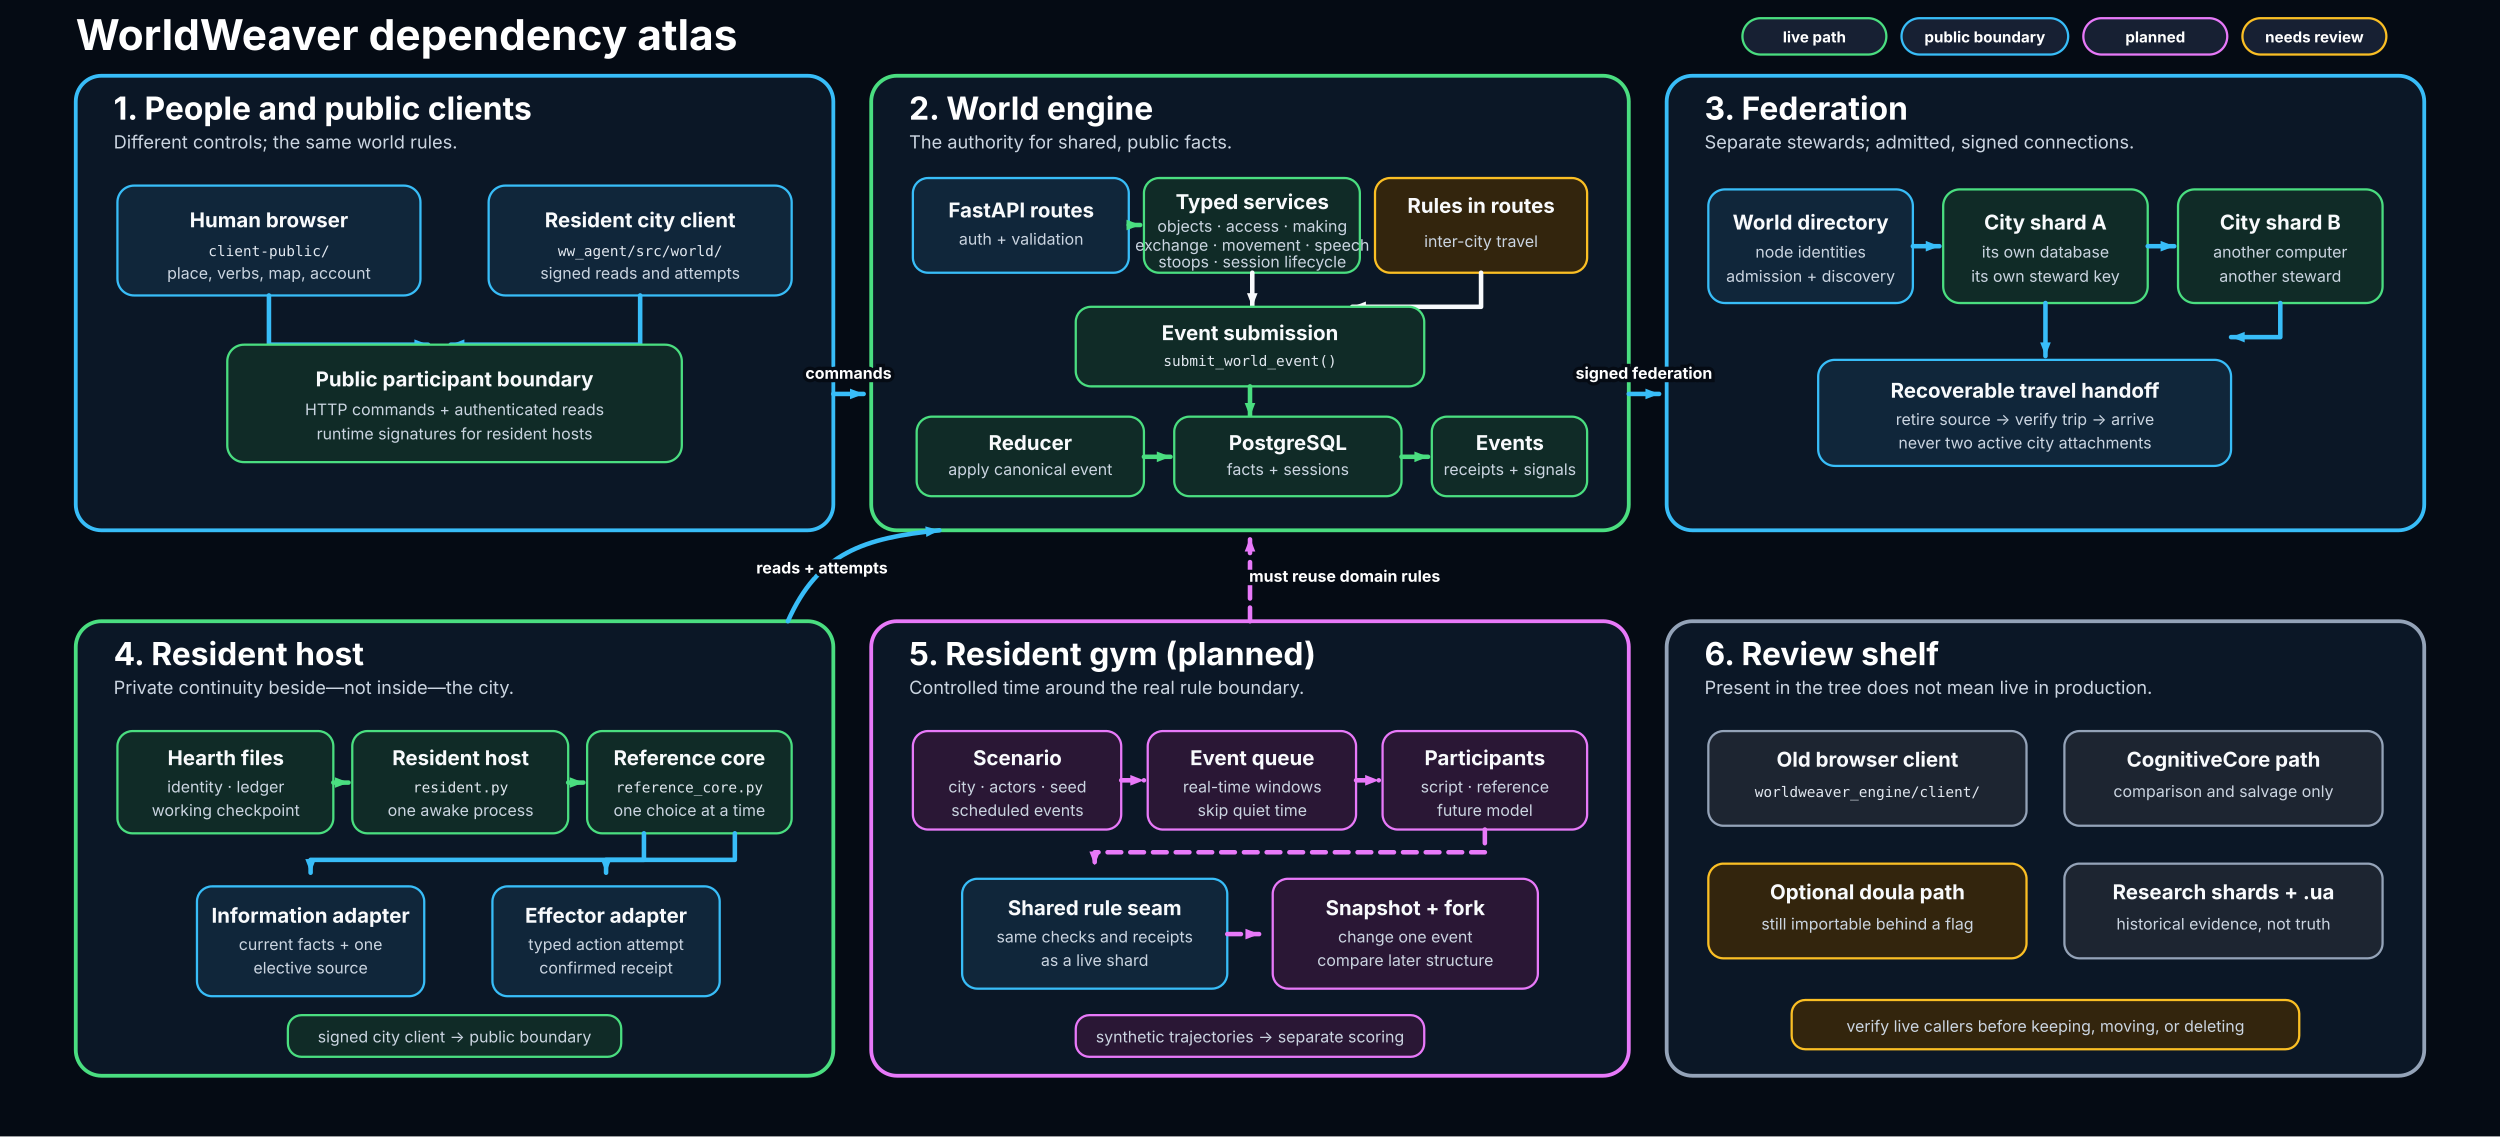
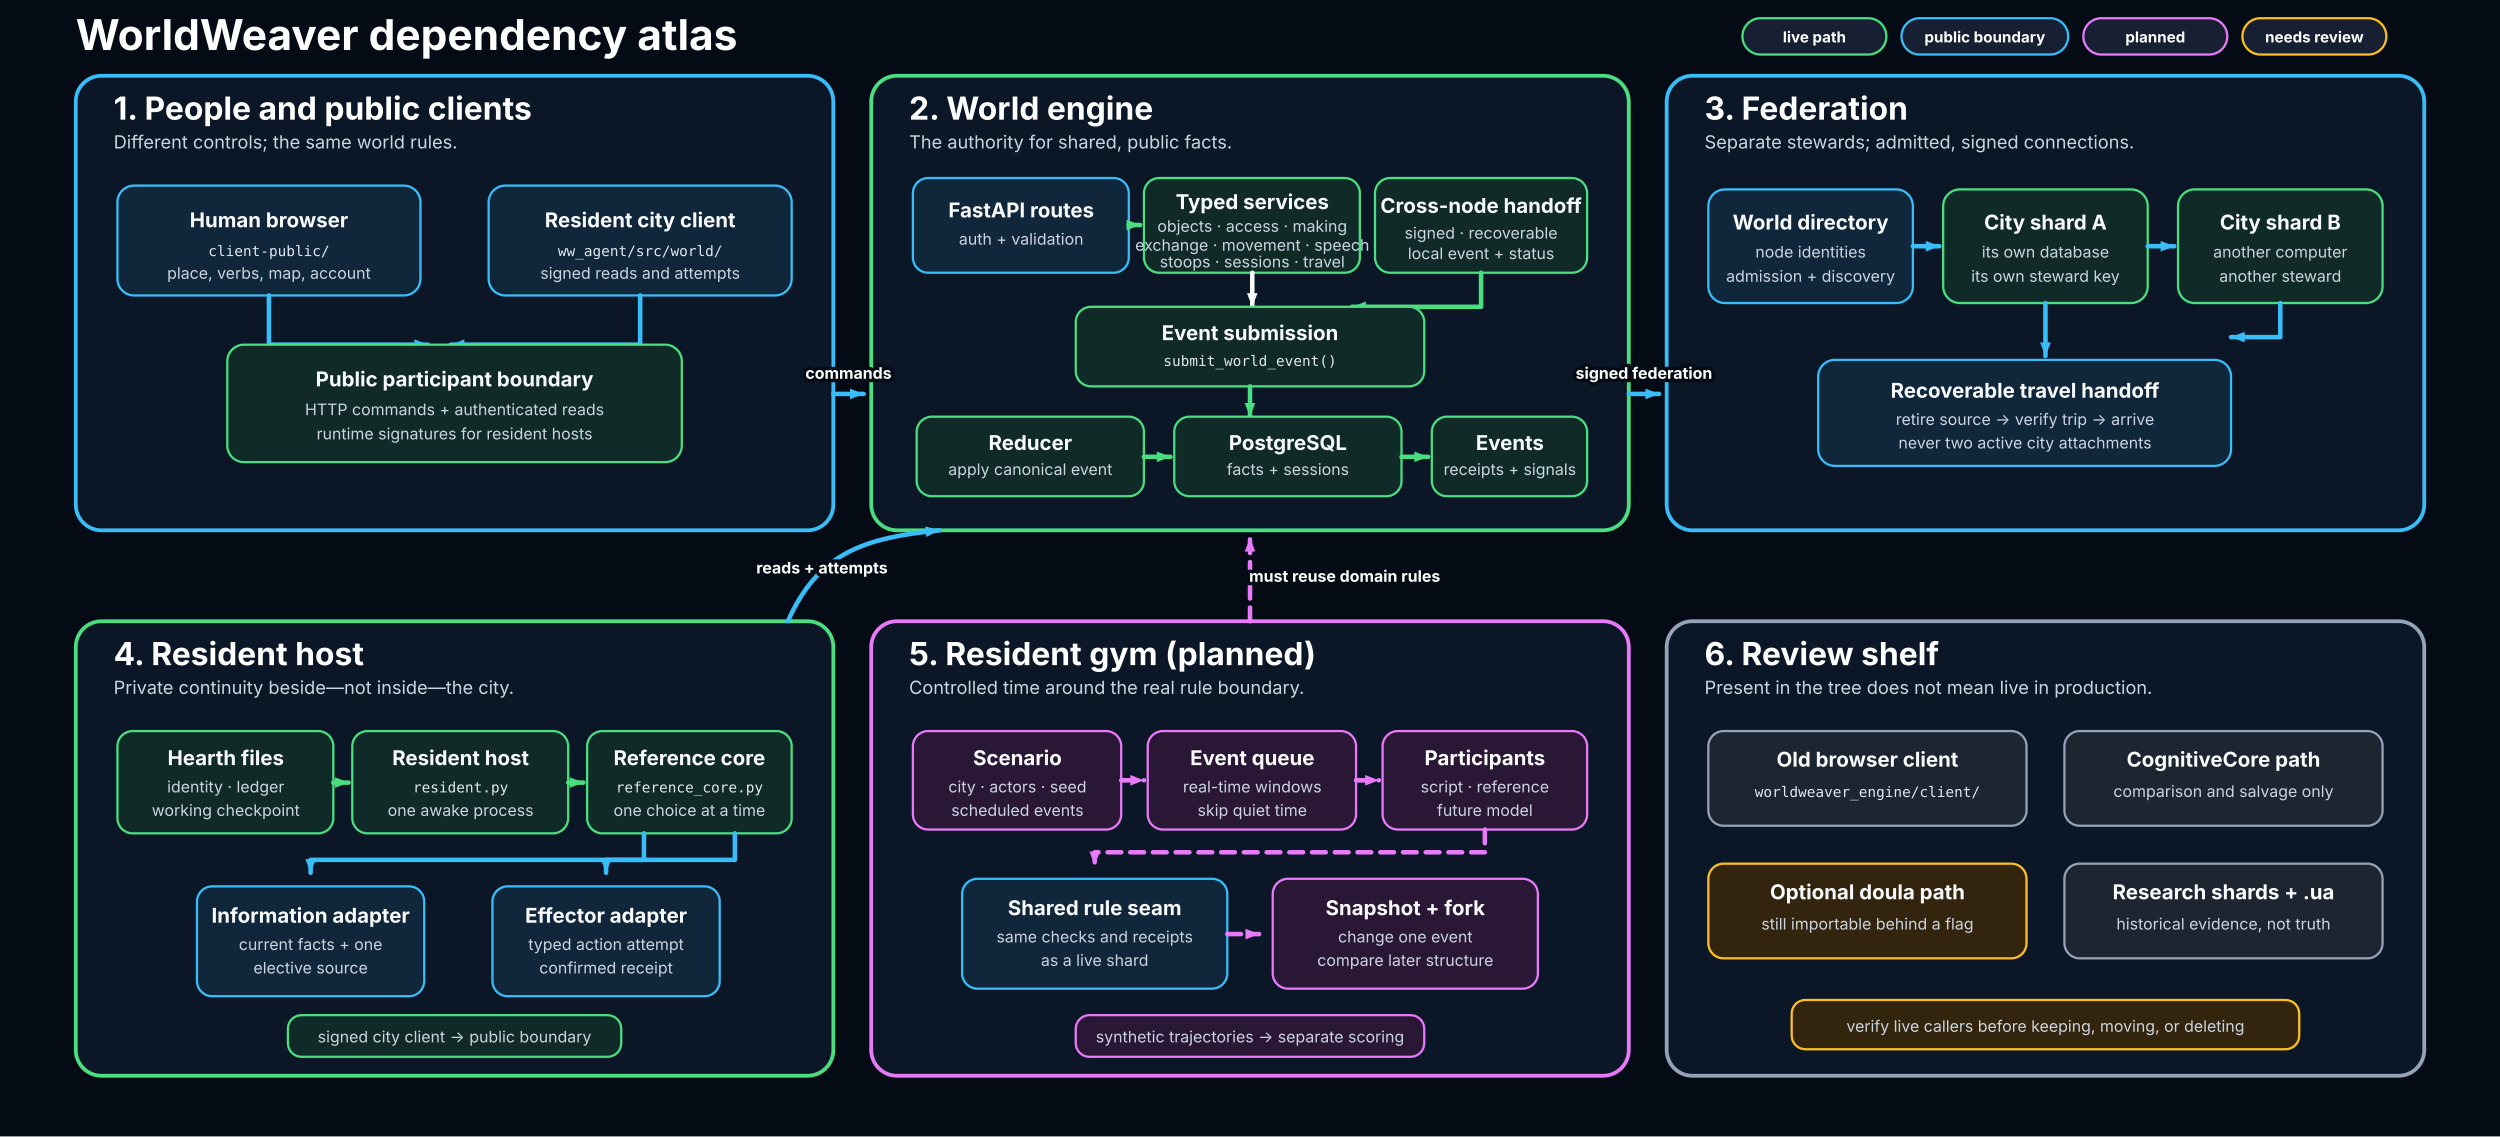
<svg xmlns="http://www.w3.org/2000/svg" width="3300" height="1500" viewBox="0 0 3300 1500" role="img" aria-labelledby="title description">
  <defs>
    <style>
      .canvas { fill: #050b14; }
      .panel { fill: #0b1726; stroke: #64748b; stroke-width: 5; }
      .panel-live { stroke: #4ade80; }
      .panel-boundary { stroke: #38bdf8; }
      .panel-future { stroke: #e879f9; }
      .panel-review { stroke: #94a3b8; }
      .node { fill: #13243a; stroke: #cbd5e1; stroke-width: 3; }
      .node-live { fill: #102b27; stroke: #4ade80; }
      .node-boundary { fill: #10263a; stroke: #38bdf8; }
      .node-warning { fill: #33250d; stroke: #fbbf24; }
      .node-future { fill: #2a1735; stroke: #e879f9; }
      .node-review { fill: #1d2531; stroke: #94a3b8; }
      .title { fill: #ffffff; font: 700 56px Inter, system-ui, sans-serif; }
      .panel-title { fill: #ffffff; font: 700 42px Inter, system-ui, sans-serif; }
      .panel-subtitle { fill: #cbd5e1; font: 400 24px Inter, system-ui, sans-serif; }
      .label { fill: #f8fafc; font: 650 27px Inter, system-ui, sans-serif; text-anchor: middle; }
      .small { fill: #cbd5e1; font: 400 21px Inter, system-ui, sans-serif; text-anchor: middle; }
      .code { fill: #e2e8f0; font: 500 19px ui-monospace, SFMono-Regular, Consolas, monospace; text-anchor: middle; }
      .edge-label { fill: #ffffff; font: 650 21px Inter, system-ui, sans-serif; text-anchor: middle; paint-order: stroke; stroke: #050b14; stroke-width: 9; }
      .arrow { fill: none; stroke: #f8fafc; stroke-width: 6; stroke-linecap: round; stroke-linejoin: round; marker-end: url(#ww-dependency-arrowhead); }
      .arrow-blue { stroke: #38bdf8; }
      .arrow-green { stroke: #4ade80; }
      .arrow-purple { stroke: #e879f9; stroke-dasharray: 18 12; }
      .arrow-muted { stroke: #94a3b8; stroke-dasharray: 14 12; }
      .divider { stroke: #334155; stroke-width: 3; }
      .pill { fill: #172033; stroke-width: 3; }
      .pill-text { fill: #ffffff; font: 650 20px Inter, system-ui, sans-serif; text-anchor: middle; }
    </style>
    <marker id="ww-dependency-arrowhead" viewBox="0 0 20 16" markerWidth="20" markerHeight="16" refX="19" refY="8" orient="auto" markerUnits="userSpaceOnUse">
      <path d="M1,1 L19,8 L1,15 z" fill="context-stroke" />
    </marker>
  </defs>
  <rect class="canvas" width="3300" height="1500" />
  <text class="title" x="100" y="66">WorldWeaver dependency atlas</text>
  <g id="clients">
    <rect class="panel panel-boundary" x="100" y="100" width="1000" height="600" rx="34" />
    <text class="panel-title" x="150" y="158">1. People and public clients</text>
    <text class="panel-subtitle" x="150" y="196">Different controls; the same world rules.</text>
    <rect class="node node-boundary" x="155" y="245" width="400" height="145" rx="22" />
    <text class="label" x="355" y="300">Human browser</text>
    <text class="code" x="355" y="338">client-public/</text>
    <text class="small" x="355" y="368">place, verbs, map, account</text>
    <rect class="node node-boundary" x="645" y="245" width="400" height="145" rx="22" />
    <text class="label" x="845" y="300">Resident city client</text>
    <text class="code" x="845" y="338">ww_agent/src/world/</text>
    <text class="small" x="845" y="368">signed reads and attempts</text>
    <path class="arrow arrow-blue" d="M355 390 V455 H565" />
    <path class="arrow arrow-blue" d="M845 390 V455 H595" />
    <rect class="node node-live" x="300" y="455" width="600" height="155" rx="22" />
    <text class="label" x="600" y="510">Public participant boundary</text>
    <text class="small" x="600" y="548">HTTP commands + authenticated reads</text>
    <text class="small" x="600" y="580">runtime signatures for resident hosts</text>
  </g>
  <g id="engine">
    <rect class="panel panel-live" x="1150" y="100" width="1000" height="600" rx="34" />
    <text class="panel-title" x="1200" y="158">2. World engine</text>
    <text class="panel-subtitle" x="1200" y="196">The authority for shared, public facts.</text>
    <rect class="node node-boundary" x="1205" y="235" width="285" height="125" rx="20" />
    <text class="label" x="1348" y="287">FastAPI routes</text>
    <text class="small" x="1348" y="323">auth + validation</text>
    <rect class="node node-live" x="1510" y="235" width="285" height="125" rx="20" />
    <text class="label" x="1653" y="276">Typed services</text>
    <text class="small" x="1653" y="306">objects · access · making</text>
    <text class="small" x="1653" y="331">exchange · movement · speech</text>
-     <text class="small" x="1653" y="353">stoops · session lifecycle</text>
-     <rect class="node node-warning" x="1815" y="235" width="280" height="125" rx="20" />
-     <text class="label" x="1955" y="281">Rules in routes</text>
-     <text class="small" x="1955" y="326">inter-city travel</text>
+     <text class="small" x="1653" y="353">stoops · sessions · travel</text>
+     <rect class="node node-live" x="1815" y="235" width="280" height="125" rx="20" />
+     <text class="label" x="1955" y="281">Cross-node handoff</text>
+     <text class="small" x="1955" y="315">signed · recoverable</text>
+     <text class="small" x="1955" y="342">local event + status</text>
    <path class="arrow arrow-green" d="M1490 297 H1505" />
    <path class="arrow" d="M1653 360 V405" />
-     <path class="arrow" d="M1955 360 V405 H1785" />
+     <path class="arrow arrow-green" d="M1955 360 V405 H1785" />
    <rect class="node node-live" x="1420" y="405" width="460" height="105" rx="20" />
    <text class="label" x="1650" y="449">Event submission</text>
    <text class="code" x="1650" y="483">submit_world_event()</text>
    <path class="arrow arrow-green" d="M1650 510 V550" />
    <rect class="node node-live" x="1210" y="550" width="300" height="105" rx="20" />
    <text class="label" x="1360" y="594">Reducer</text>
    <text class="small" x="1360" y="627">apply canonical event</text>
    <rect class="node node-live" x="1550" y="550" width="300" height="105" rx="20" />
    <text class="label" x="1700" y="594">PostgreSQL</text>
    <text class="small" x="1700" y="627">facts + sessions</text>
    <rect class="node node-live" x="1890" y="550" width="205" height="105" rx="20" />
    <text class="label" x="1993" y="594">Events</text>
    <text class="small" x="1993" y="627">receipts + signals</text>
    <path class="arrow arrow-green" d="M1510 603 H1545" />
    <path class="arrow arrow-green" d="M1850 603 H1885" />
  </g>
  <g id="federation">
    <rect class="panel panel-boundary" x="2200" y="100" width="1000" height="600" rx="34" />
    <text class="panel-title" x="2250" y="158">3. Federation</text>
    <text class="panel-subtitle" x="2250" y="196">Separate stewards; admitted, signed connections.</text>
    <rect class="node node-boundary" x="2255" y="250" width="270" height="150" rx="22" />
    <text class="label" x="2390" y="303">World directory</text>
    <text class="small" x="2390" y="340">node identities</text>
    <text class="small" x="2390" y="372">admission + discovery</text>
    <rect class="node node-live" x="2565" y="250" width="270" height="150" rx="22" />
    <text class="label" x="2700" y="303">City shard A</text>
    <text class="small" x="2700" y="340">its own database</text>
    <text class="small" x="2700" y="372">its own steward key</text>
    <rect class="node node-live" x="2875" y="250" width="270" height="150" rx="22" />
    <text class="label" x="3010" y="303">City shard B</text>
    <text class="small" x="3010" y="340">another computer</text>
    <text class="small" x="3010" y="372">another steward</text>
    <path class="arrow arrow-blue" d="M2525 325 H2560" />
    <path class="arrow arrow-blue" d="M2835 325 H2870" />
    <rect class="node node-boundary" x="2400" y="475" width="545" height="140" rx="22" />
    <text class="label" x="2673" y="525">Recoverable travel handoff</text>
    <text class="small" x="2673" y="561">retire source → verify trip → arrive</text>
    <text class="small" x="2673" y="592">never two active city attachments</text>
    <path class="arrow arrow-blue" d="M2700 400 V470" />
    <path class="arrow arrow-blue" d="M3010 400 V445 H2945" />
  </g>
  <g id="resident">
    <rect class="panel panel-live" x="100" y="820" width="1000" height="600" rx="34" />
    <text class="panel-title" x="150" y="878">4. Resident host</text>
    <text class="panel-subtitle" x="150" y="916">Private continuity beside—not inside—the city.</text>
    <rect class="node node-live" x="155" y="965" width="285" height="135" rx="20" />
    <text class="label" x="298" y="1010">Hearth files</text>
    <text class="small" x="298" y="1046">identity · ledger</text>
    <text class="small" x="298" y="1077">working checkpoint</text>
    <rect class="node node-live" x="465" y="965" width="285" height="135" rx="20" />
    <text class="label" x="608" y="1010">Resident host</text>
    <text class="code" x="608" y="1046">resident.py</text>
    <text class="small" x="608" y="1077">one awake process</text>
    <rect class="node node-live" x="775" y="965" width="270" height="135" rx="20" />
    <text class="label" x="910" y="1010">Reference core</text>
    <text class="code" x="910" y="1046">reference_core.py</text>
    <text class="small" x="910" y="1077">one choice at a time</text>
    <path class="arrow arrow-green" d="M440 1033 H460" />
    <path class="arrow arrow-green" d="M750 1033 H770" />
    <rect class="node node-boundary" x="260" y="1170" width="300" height="145" rx="20" />
    <text class="label" x="410" y="1218">Information adapter</text>
    <text class="small" x="410" y="1254">current facts + one</text>
    <text class="small" x="410" y="1285">elective source</text>
    <rect class="node node-boundary" x="650" y="1170" width="300" height="145" rx="20" />
    <text class="label" x="800" y="1218">Effector adapter</text>
    <text class="small" x="800" y="1254">typed action attempt</text>
    <text class="small" x="800" y="1285">confirmed receipt</text>
    <path class="arrow arrow-blue" d="M850 1100 V1135 H410 V1152" />
    <path class="arrow arrow-blue" d="M970 1100 V1135 H800 V1152" />
    <rect class="node node-live" x="380" y="1340" width="440" height="55" rx="18" />
    <text class="small" x="600" y="1376">signed city client → public boundary</text>
  </g>
  <g id="gym">
    <rect class="panel panel-future" x="1150" y="820" width="1000" height="600" rx="34" />
    <text class="panel-title" x="1200" y="878">5. Resident gym (planned)</text>
    <text class="panel-subtitle" x="1200" y="916">Controlled time around the real rule boundary.</text>
    <rect class="node node-future" x="1205" y="965" width="275" height="130" rx="20" />
    <text class="label" x="1343" y="1010">Scenario</text>
    <text class="small" x="1343" y="1046">city · actors · seed</text>
    <text class="small" x="1343" y="1077">scheduled events</text>
    <rect class="node node-future" x="1515" y="965" width="275" height="130" rx="20" />
    <text class="label" x="1653" y="1010">Event queue</text>
    <text class="small" x="1653" y="1046">real-time windows</text>
    <text class="small" x="1653" y="1077">skip quiet time</text>
    <rect class="node node-future" x="1825" y="965" width="270" height="130" rx="20" />
    <text class="label" x="1960" y="1010">Participants</text>
    <text class="small" x="1960" y="1046">script · reference</text>
    <text class="small" x="1960" y="1077">future model</text>
    <path class="arrow arrow-purple" d="M1480 1030 H1510" />
    <path class="arrow arrow-purple" d="M1790 1030 H1820" />
    <rect class="node node-boundary" x="1270" y="1160" width="350" height="145" rx="20" />
    <text class="label" x="1445" y="1208">Shared rule seam</text>
    <text class="small" x="1445" y="1244">same checks and receipts</text>
    <text class="small" x="1445" y="1275">as a live shard</text>
    <rect class="node node-future" x="1680" y="1160" width="350" height="145" rx="20" />
    <text class="label" x="1855" y="1208">Snapshot + fork</text>
    <text class="small" x="1855" y="1244">change one event</text>
    <text class="small" x="1855" y="1275">compare later structure</text>
    <path class="arrow arrow-purple" d="M1960 1095 V1125 H1445 V1142" />
    <path class="arrow arrow-purple" d="M1620 1233 H1662" />
    <rect class="node node-future" x="1420" y="1340" width="460" height="55" rx="18" />
    <text class="small" x="1650" y="1376">synthetic trajectories → separate scoring</text>
  </g>
  <g id="review">
    <rect class="panel panel-review" x="2200" y="820" width="1000" height="600" rx="34" />
    <text class="panel-title" x="2250" y="878">6. Review shelf</text>
    <text class="panel-subtitle" x="2250" y="916">Present in the tree does not mean live in production.</text>
    <rect class="node node-review" x="2255" y="965" width="420" height="125" rx="20" />
    <text class="label" x="2465" y="1012">Old browser client</text>
    <text class="code" x="2465" y="1052">worldweaver_engine/client/</text>
    <rect class="node node-review" x="2725" y="965" width="420" height="125" rx="20" />
    <text class="label" x="2935" y="1012">CognitiveCore path</text>
    <text class="small" x="2935" y="1052">comparison and salvage only</text>
    <rect class="node node-warning" x="2255" y="1140" width="420" height="125" rx="20" />
    <text class="label" x="2465" y="1187">Optional doula path</text>
    <text class="small" x="2465" y="1227">still importable behind a flag</text>
    <rect class="node node-review" x="2725" y="1140" width="420" height="125" rx="20" />
    <text class="label" x="2935" y="1187">Research shards + .ua</text>
    <text class="small" x="2935" y="1227">historical evidence, not truth</text>
    <rect class="node node-warning" x="2365" y="1320" width="670" height="65" rx="18" />
    <text class="small" x="2700" y="1362">verify live callers before keeping, moving, or deleting</text>
  </g>
  <path class="arrow arrow-blue" d="M1100 520 H1140" />
  <text class="edge-label" x="1120" y="500">commands</text>
  <path class="arrow arrow-blue" d="M2150 520 H2190" />
  <text class="edge-label" x="2170" y="500">signed federation</text>
  <path class="arrow arrow-blue" d="M1040 820 C1080 730 1140 710 1240 700" />
  <text class="edge-label" x="1085" y="757">reads + attempts</text>
  <path class="arrow arrow-purple" d="M1650 820 V710" />
  <text class="edge-label" x="1775" y="768">must reuse domain rules</text>
  <rect class="pill" x="2300" y="24" width="190" height="48" rx="24" stroke="#4ade80" />
  <text class="pill-text" x="2395" y="56">live path</text>
  <rect class="pill" x="2510" y="24" width="220" height="48" rx="24" stroke="#38bdf8" />
  <text class="pill-text" x="2620" y="56">public boundary</text>
  <rect class="pill" x="2750" y="24" width="190" height="48" rx="24" stroke="#e879f9" />
  <text class="pill-text" x="2845" y="56">planned</text>
  <rect class="pill" x="2960" y="24" width="190" height="48" rx="24" stroke="#fbbf24" />
  <text class="pill-text" x="3055" y="56">needs review</text>
</svg>
